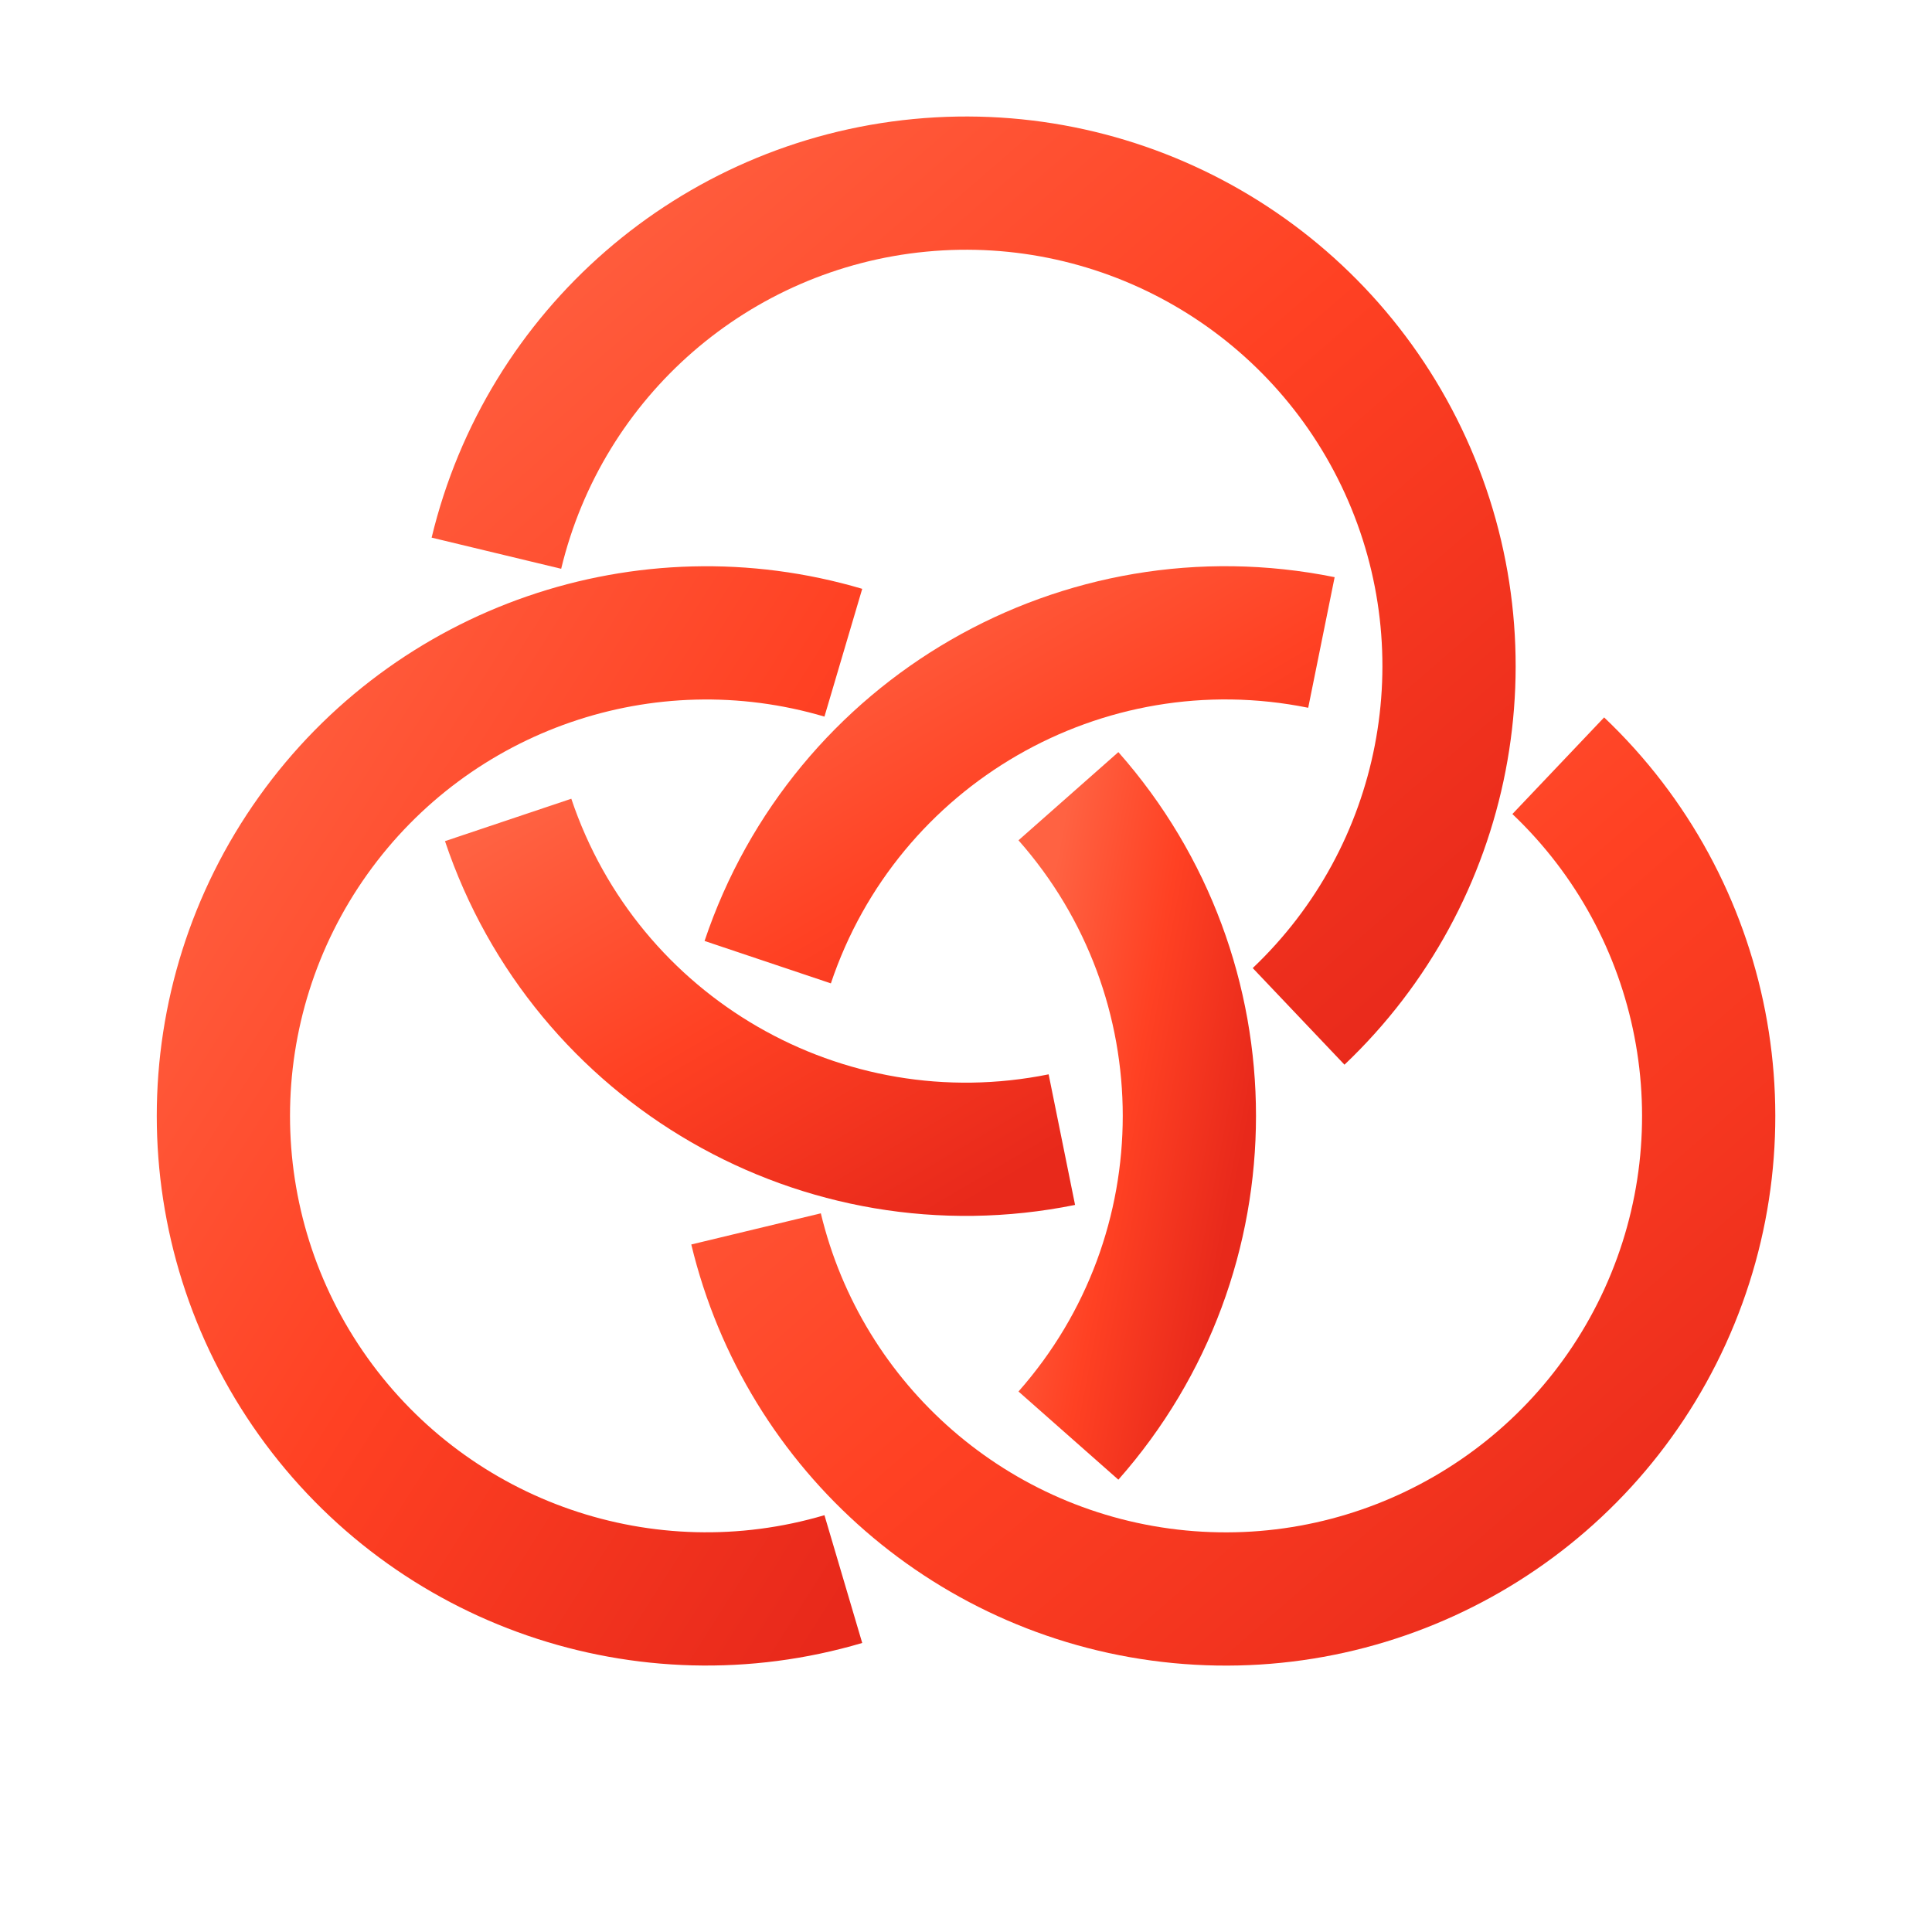
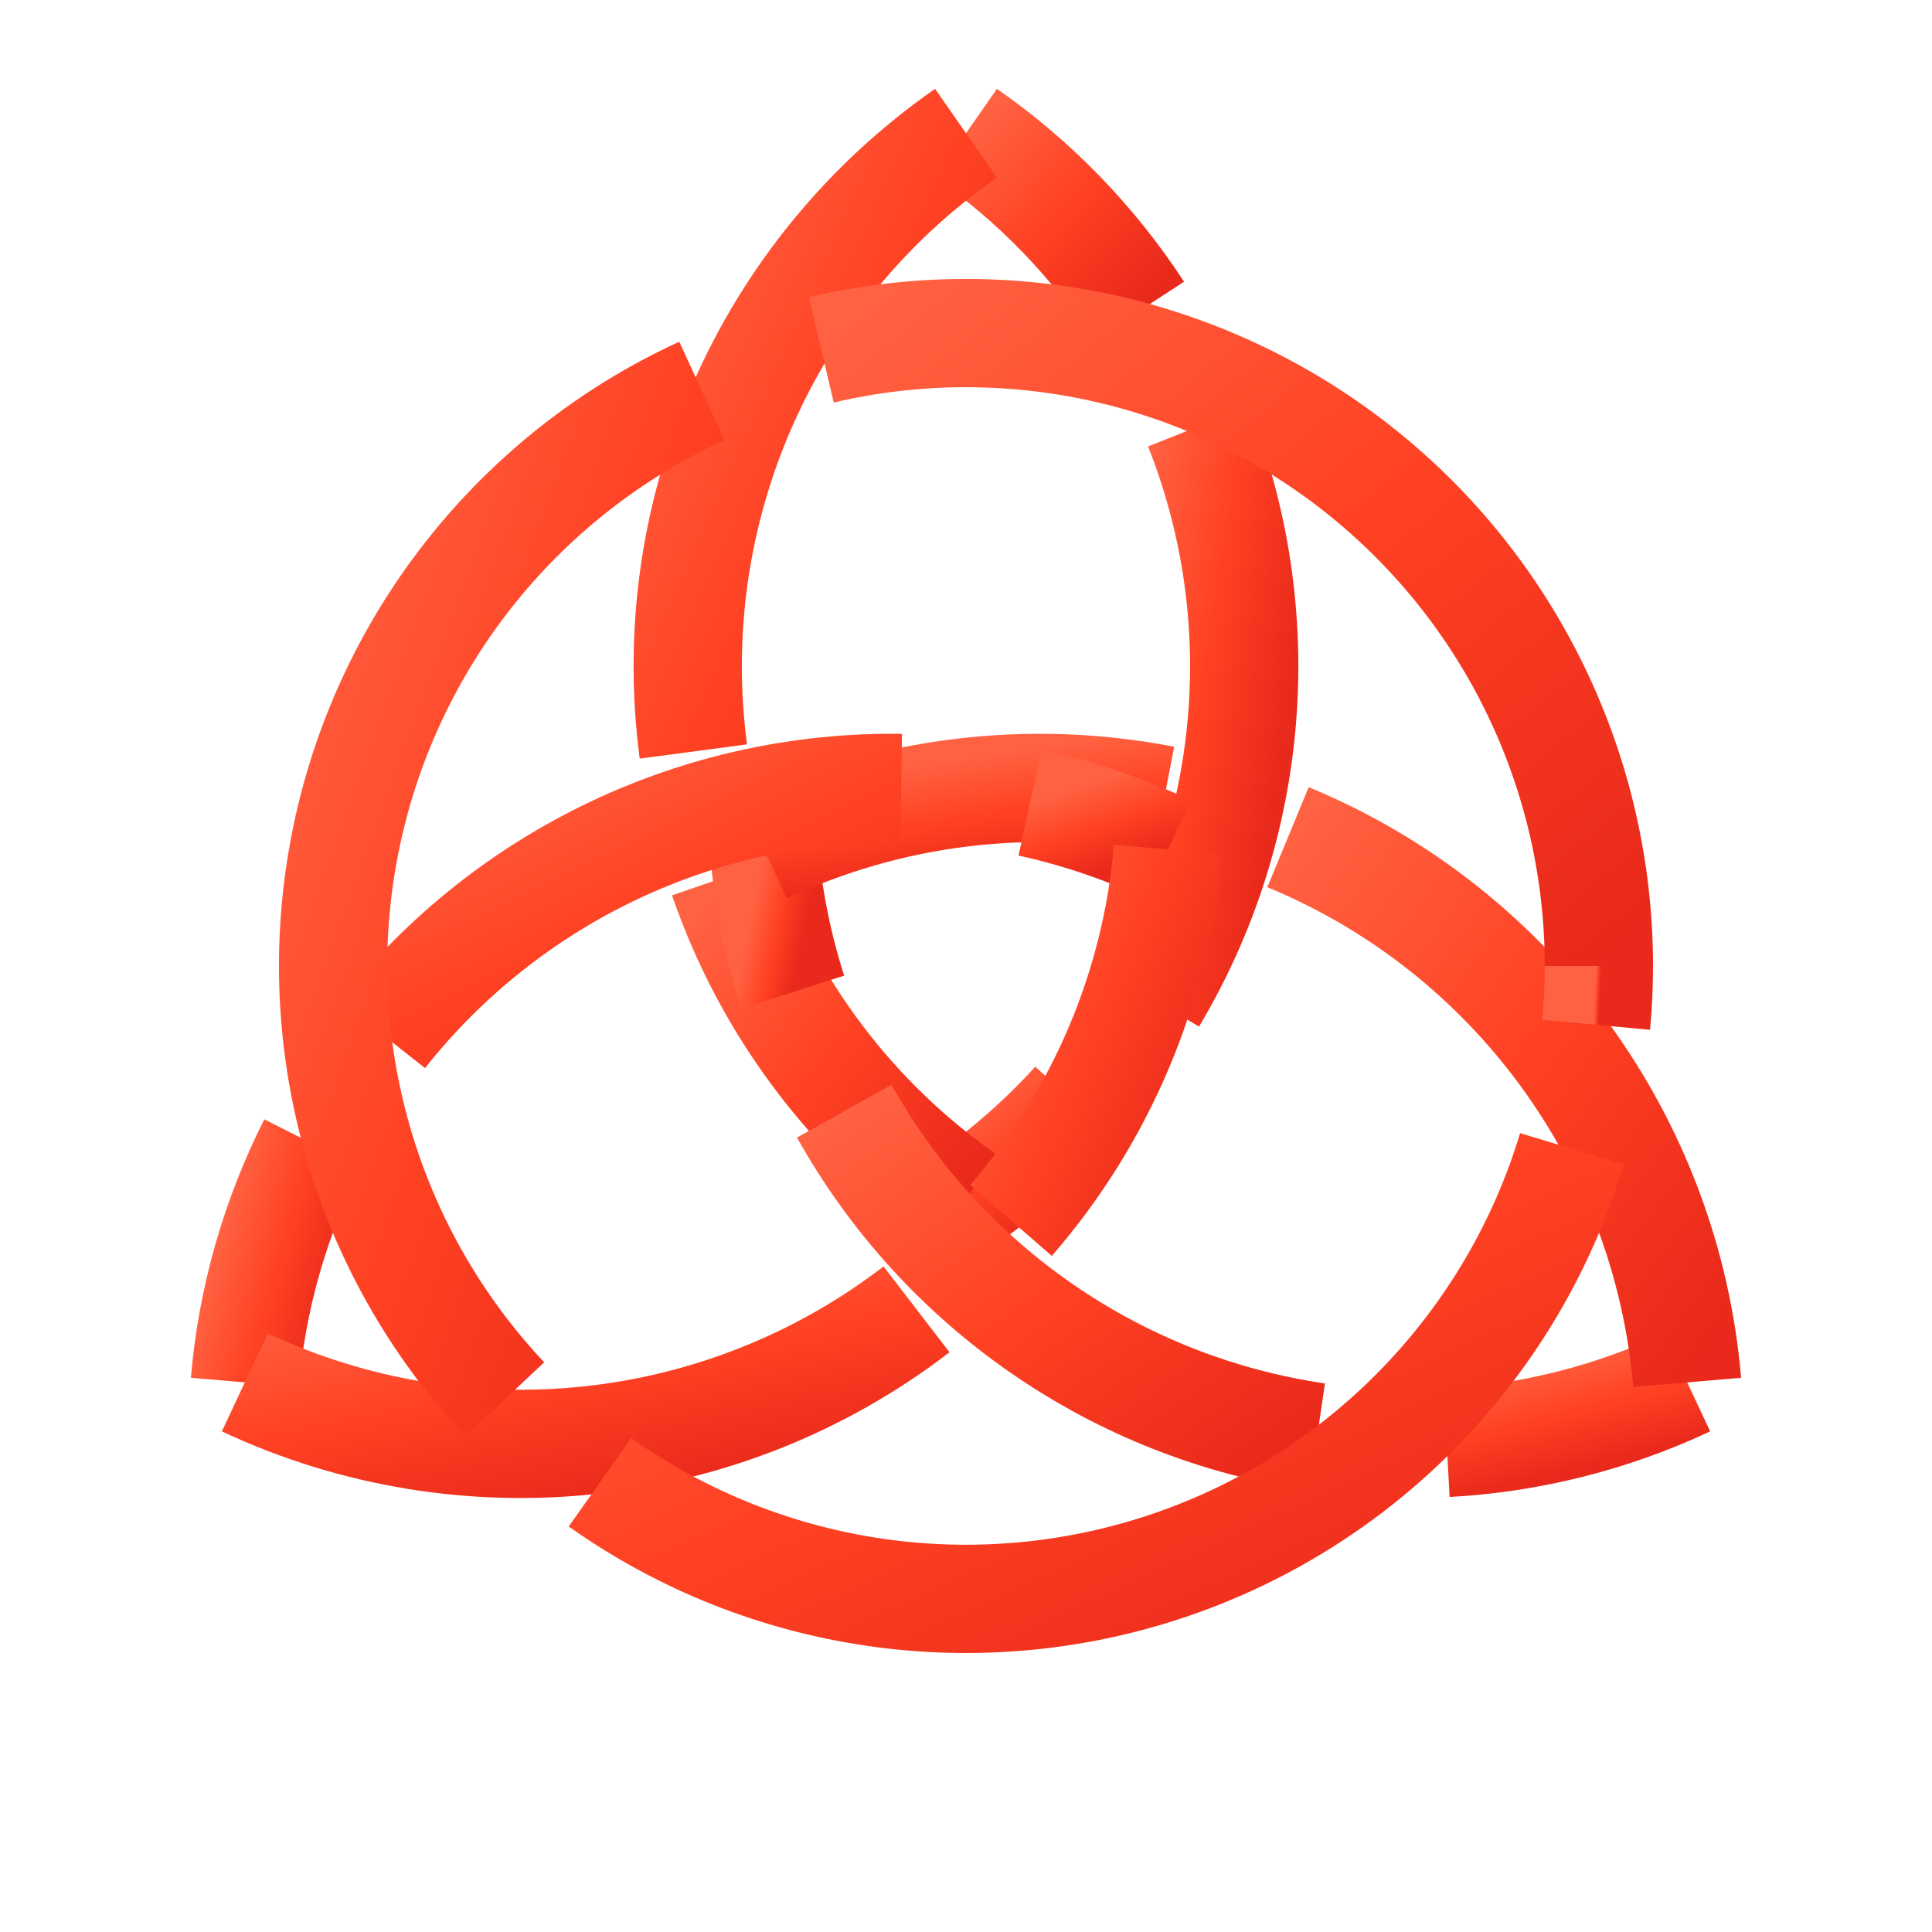
<svg xmlns="http://www.w3.org/2000/svg" width="512" height="512" viewBox="-116 -116 232 232" fill="none" role="img" aria-label="SPECTRE mark">
  <defs>
    <linearGradient id="spectreKnot" x1="0" y1="0" x2="1" y2="1">
      <stop offset="0" stop-color="#FF6242" />
      <stop offset="0.5" stop-color="#FF4123" />
      <stop offset="1" stop-color="#E8291B" />
    </linearGradient>
  </defs>
-   <g fill="none" stroke="url(#spectreKnot)" stroke-width="16" stroke-linecap="butt">
-     <path d="M 11.51 20.85 A 58 58 0 0 1 -54.98 -17.54" />
-     <path d="M -56.39 -49.57 A 58 58 0 1 1 39.94 6.05" />
-     <path d="M -23.81 -0.46 A 58 58 0 0 1 42.68 -38.85" />
-     <path d="M 71.12 -24.05 A 58 58 0 1 1 -25.21 31.57" />
-     <path d="M -14.73 73.62 A 58 58 0 1 1 -14.73 -37.62" />
-     <path d="M 12.3 -20.39 A 58 58 0 0 1 12.3 56.39" />
+   <g fill="none" stroke="url(#spectreKnot)" stroke-width="13" stroke-linecap="butt">
+     <path d="M 0 -100 A 78 78 0 0 1 20.74 -78.62" />
+     <path d="M 27.9 -64.79 A 78 78 0 0 1 22.4 3.95" />
+     <path d="M 13.13 16.46 A 78 78 0 0 1 0 28" />
+     <path d="M 0 28 A 78 78 0 0 1 -29.16 -10.6" />
+     <path d="M -32.74 -25.76 A 78 78 0 0 1 0 -100" />
+     <path d="M 86.6 50 A 78 78 0 0 1 57.72 57.27" />
+     <path d="M 42.16 56.56 A 78 78 0 0 1 -14.62 17.43" />
+     <path d="M -20.82 3.14 A 78 78 0 0 1 -24.25 -14" />
+     <path d="M -24.25 -14 A 78 78 0 0 1 23.76 -19.95" />
+     <path d="M 38.67 -15.47 A 78 78 0 0 1 86.6 50" />
+     <path d="M -86.6 50 A 78 78 0 0 1 -78.46 21.35" />
+     <path d="M -70.06 8.23 A 78 78 0 0 1 -7.78 -21.38" />
+     <path d="M 7.69 -19.61 A 78 78 0 0 1 24.25 -14" />
+     <path d="M 24.25 -14 A 78 78 0 0 1 5.4 30.55" />
+     <path d="M -5.94 41.23 A 78 78 0 0 1 -86.6 50" />
+     <path d="M 76 0 A 76 76 0 0 1 75.67 7.06" />
+     <path d="M 72.76 21.95 A 76 76 0 0 1 -43.95 62" />
+     <path d="M -55.39 52.04 A 76 76 0 0 1 -31.72 -69.06" />
+     <path d="M -17.37 -73.99 A 76 76 0 0 1 76 0" />
  </g>
</svg>
